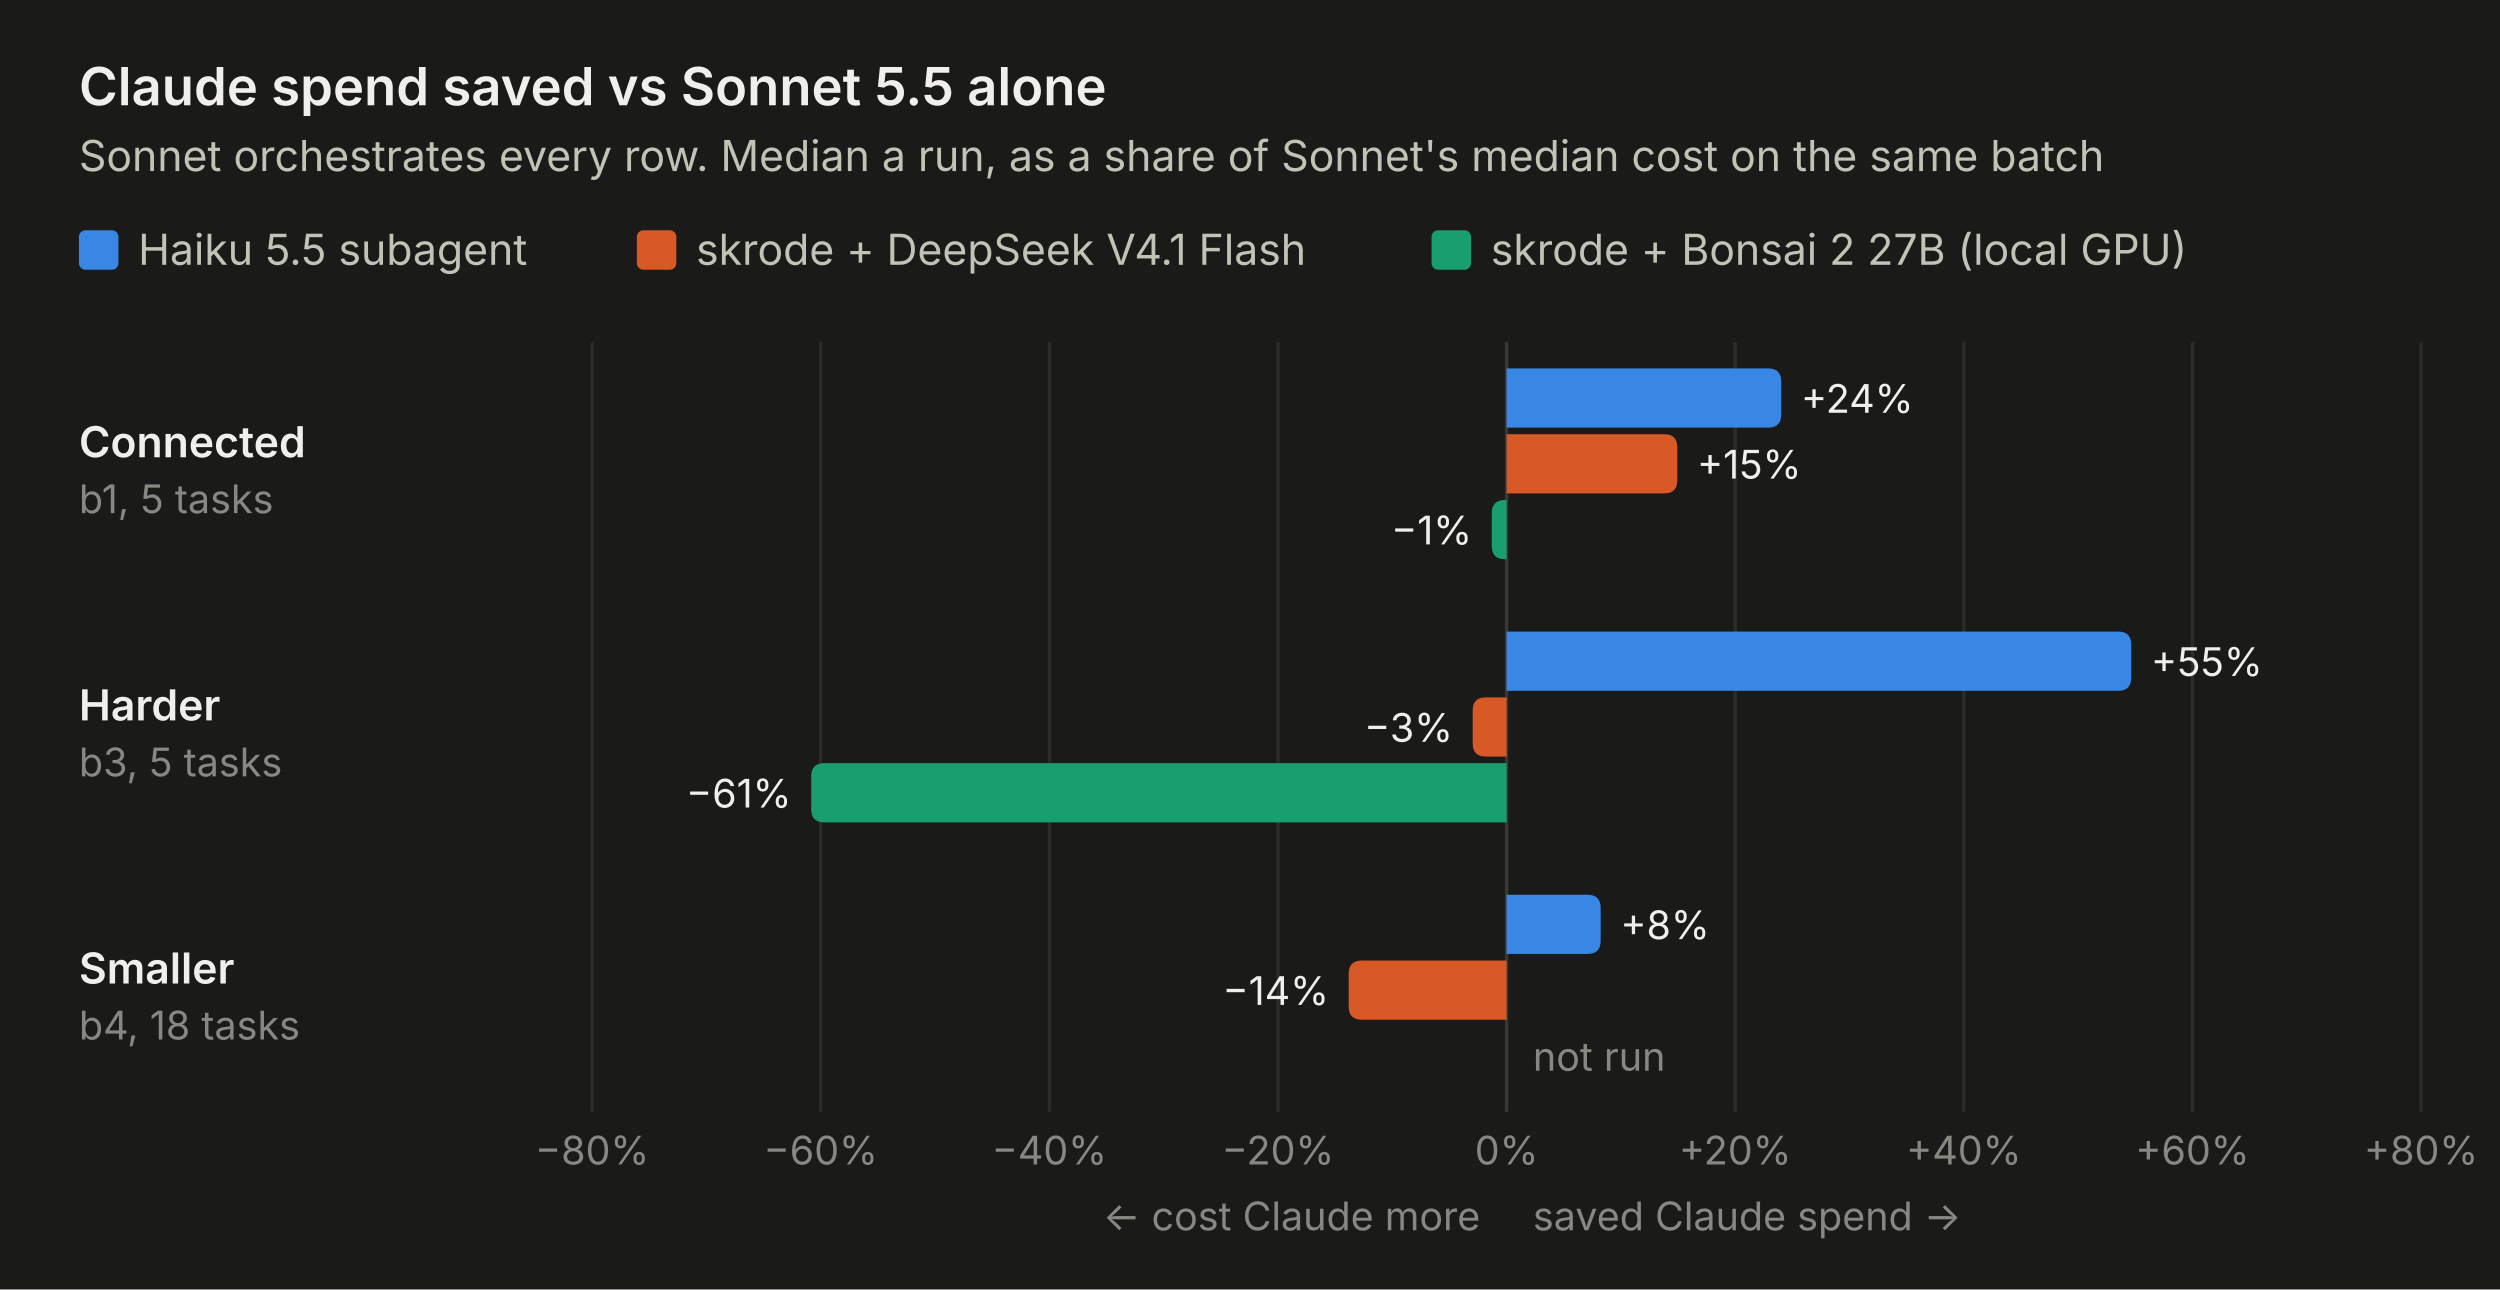
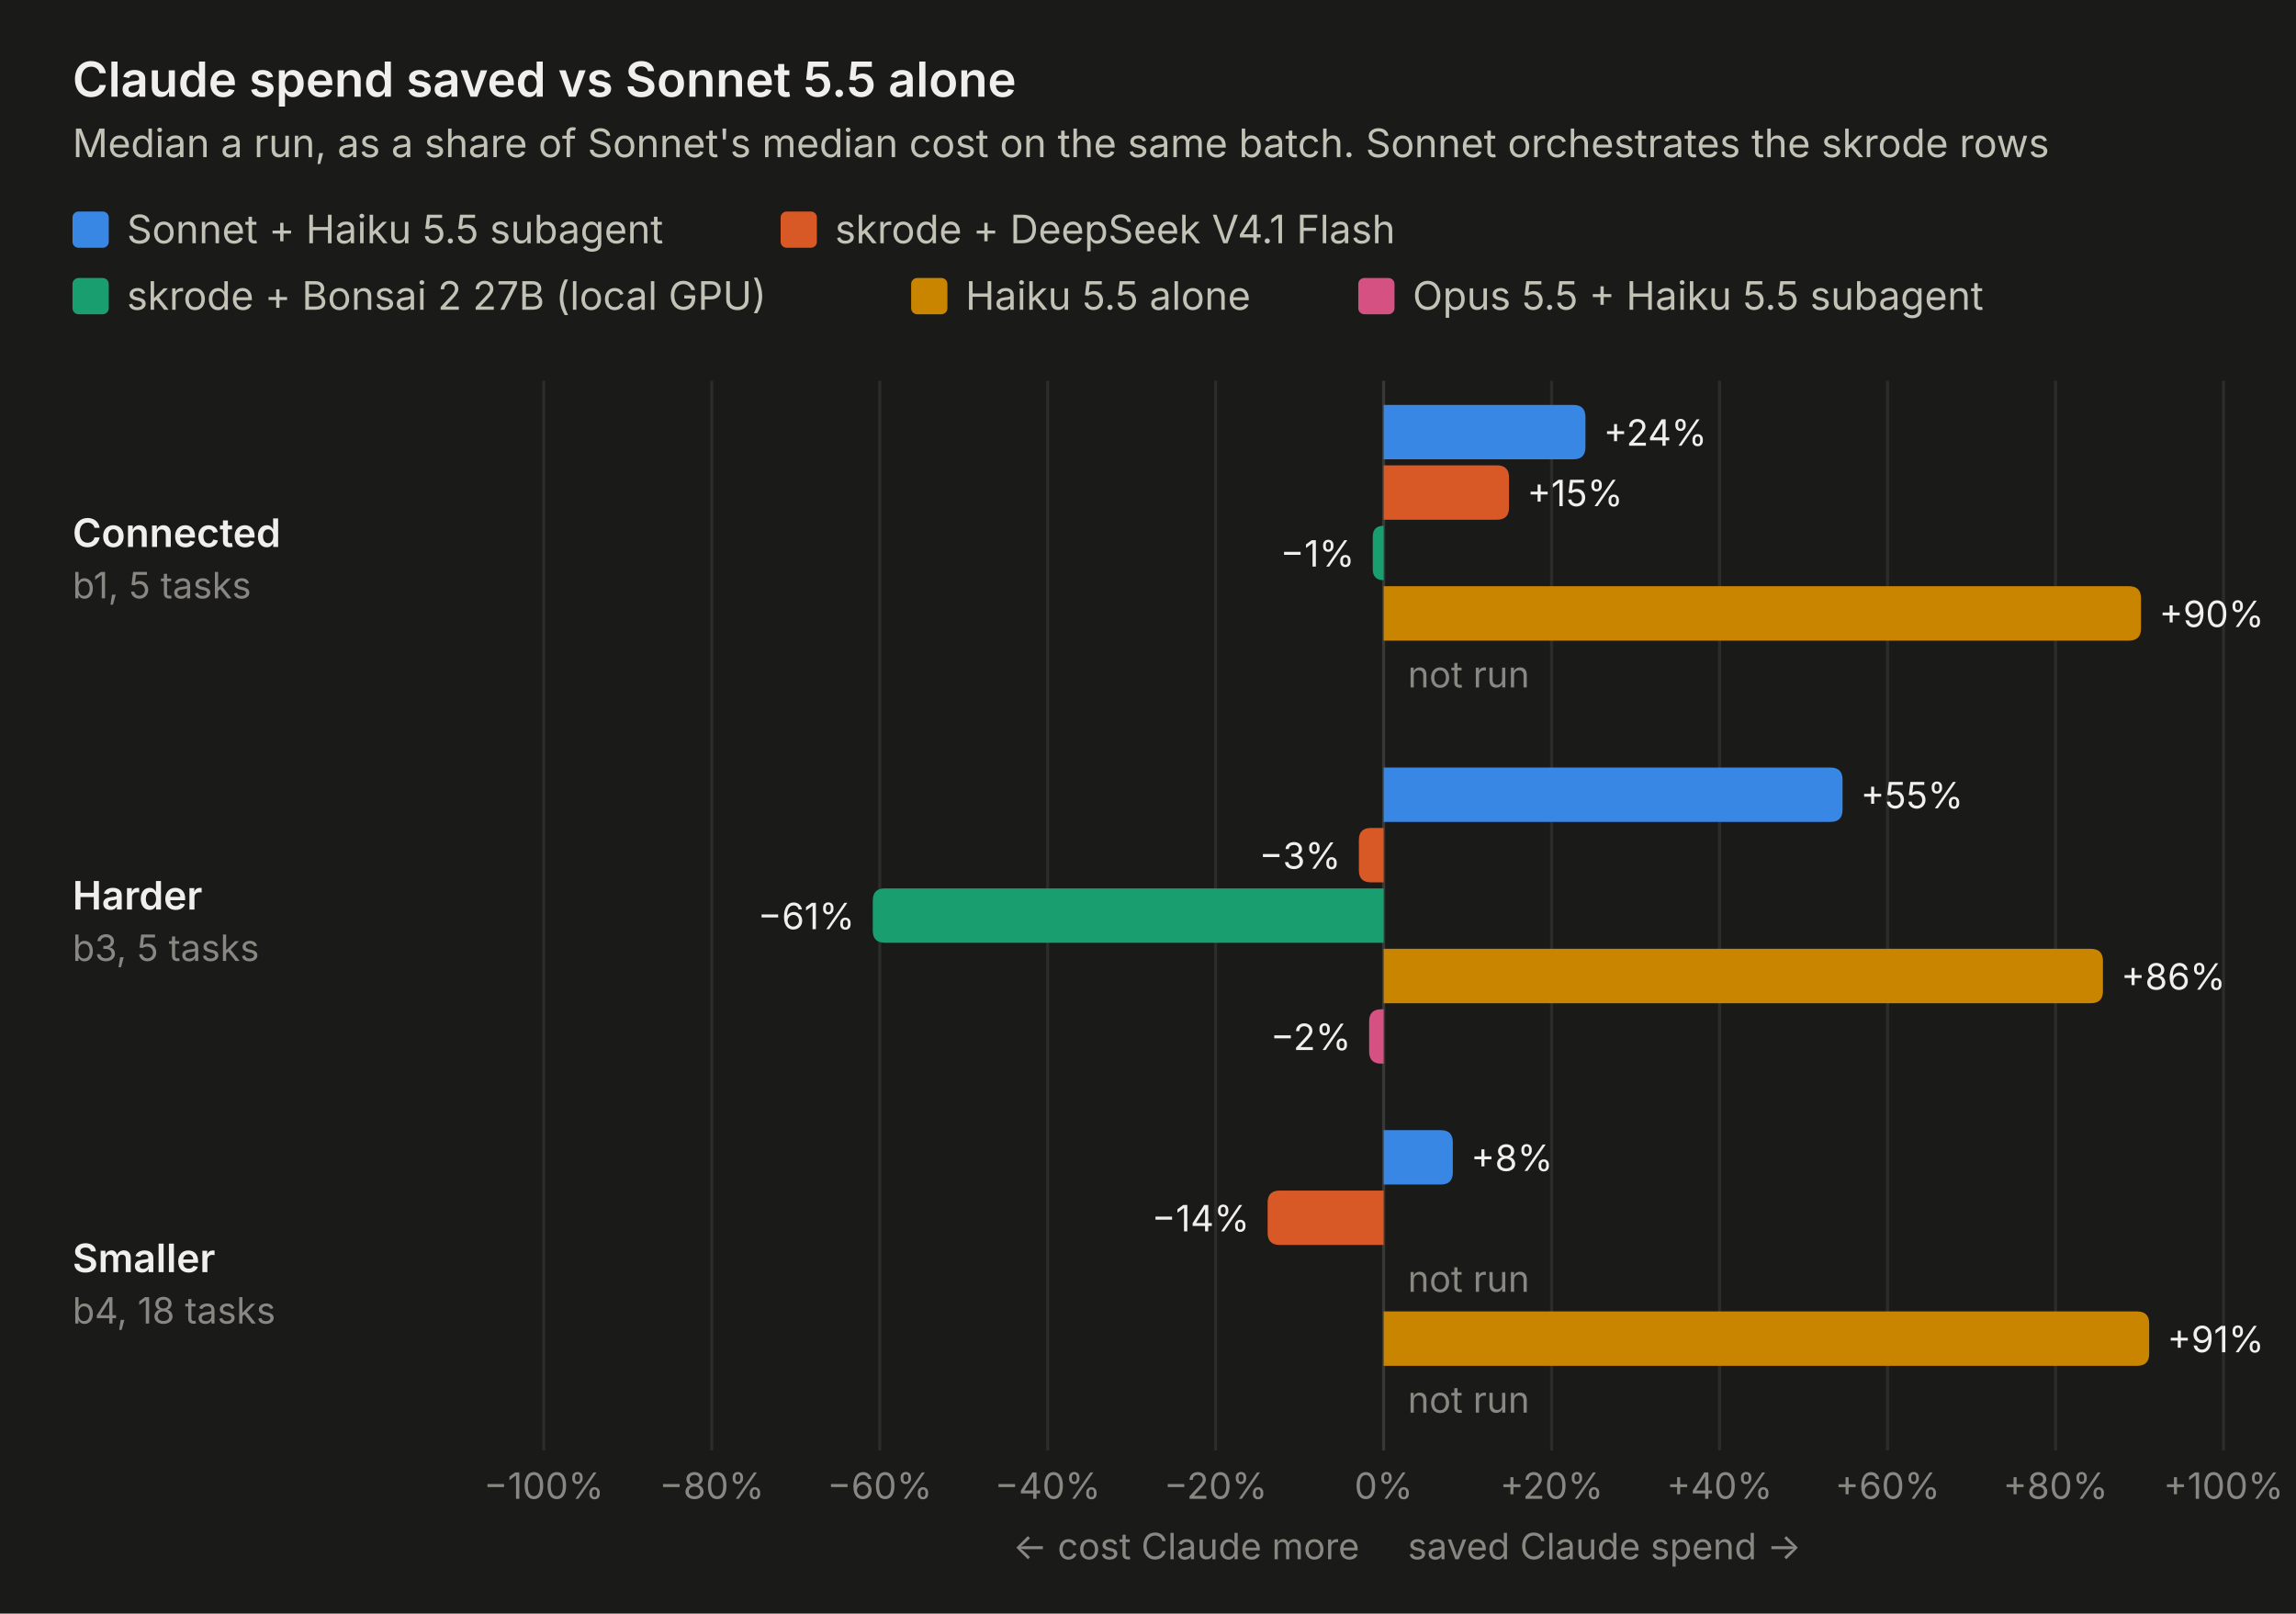
- <svg xmlns="http://www.w3.org/2000/svg" width="760" height="392" viewBox="0 0 760 392" role="img" aria-labelledby="title desc" font-family="system-ui, -apple-system, 'Segoe UI', sans-serif">
-   <rect width="760" height="392" fill="#1a1a19" />
+ <svg xmlns="http://www.w3.org/2000/svg" width="760" height="534" viewBox="0 0 760 534" role="img" aria-labelledby="title desc" font-family="system-ui, -apple-system, 'Segoe UI', sans-serif">
+   <rect width="760" height="534" fill="#1a1a19" />
  <text x="24.0" y="32.0" fill="#f0efec" font-size="16" font-weight="600" text-anchor="start">Claude spend saved vs Sonnet 5.5 alone</text>
-   <text x="24.0" y="52.0" fill="#c3c2b7" font-size="13" font-weight="400" text-anchor="start">Sonnet orchestrates every row. Median a run, as a share of Sonnet's median cost on the same batch</text>
+   <text x="24.0" y="52.0" fill="#c3c2b7" font-size="13" font-weight="400" text-anchor="start">Median a run, as a share of Sonnet's median cost on the same batch. Sonnet orchestrates the skrode rows</text>
  <rect x="24.0" y="70" width="12" height="12" rx="2" fill="#3987e5" />
-   <text x="42.0" y="80.5" fill="#c3c2b7" font-size="13" font-weight="400" text-anchor="start">Haiku 5.5 subagent</text>
-   <rect x="193.6" y="70" width="12" height="12" rx="2" fill="#d95926" />
-   <text x="211.6" y="80.5" fill="#c3c2b7" font-size="13" font-weight="400" text-anchor="start">skrode + DeepSeek V4.1 Flash</text>
-   <rect x="435.2" y="70" width="12" height="12" rx="2" fill="#199e70" />
-   <text x="453.2" y="80.5" fill="#c3c2b7" font-size="13" font-weight="400" text-anchor="start">skrode + Bonsai 2 27B (local GPU)</text>
-   <line x1="180.0" y1="104" x2="180.0" y2="338" stroke="#2c2c2a" stroke-width="1" />
-   <text x="180.0" y="354.0" fill="#898781" font-size="12" font-weight="400" text-anchor="middle">−80%</text>
-   <line x1="249.5" y1="104" x2="249.5" y2="338" stroke="#2c2c2a" stroke-width="1" />
-   <text x="249.5" y="354.0" fill="#898781" font-size="12" font-weight="400" text-anchor="middle">−60%</text>
-   <line x1="319.0" y1="104" x2="319.0" y2="338" stroke="#2c2c2a" stroke-width="1" />
-   <text x="319.0" y="354.0" fill="#898781" font-size="12" font-weight="400" text-anchor="middle">−40%</text>
-   <line x1="388.5" y1="104" x2="388.5" y2="338" stroke="#2c2c2a" stroke-width="1" />
-   <text x="388.5" y="354.0" fill="#898781" font-size="12" font-weight="400" text-anchor="middle">−20%</text>
-   <line x1="458.0" y1="104" x2="458.0" y2="338" stroke="#383835" stroke-width="1" />
-   <text x="458.0" y="354.0" fill="#898781" font-size="12" font-weight="400" text-anchor="middle">0%</text>
-   <line x1="527.5" y1="104" x2="527.5" y2="338" stroke="#2c2c2a" stroke-width="1" />
-   <text x="527.5" y="354.0" fill="#898781" font-size="12" font-weight="400" text-anchor="middle">+20%</text>
-   <line x1="597.0" y1="104" x2="597.0" y2="338" stroke="#2c2c2a" stroke-width="1" />
-   <text x="597.0" y="354.0" fill="#898781" font-size="12" font-weight="400" text-anchor="middle">+40%</text>
-   <line x1="666.5" y1="104" x2="666.5" y2="338" stroke="#2c2c2a" stroke-width="1" />
-   <text x="666.5" y="354.0" fill="#898781" font-size="12" font-weight="400" text-anchor="middle">+60%</text>
-   <line x1="736.0" y1="104" x2="736.0" y2="338" stroke="#2c2c2a" stroke-width="1" />
-   <text x="736.0" y="354.0" fill="#898781" font-size="12" font-weight="400" text-anchor="middle">+80%</text>
-   <text x="450.0" y="374.0" fill="#898781" font-size="12" font-weight="400" text-anchor="end">← cost Claude more</text>
-   <text x="466.0" y="374.0" fill="#898781" font-size="12" font-weight="400" text-anchor="start">saved Claude spend →</text>
-   <text x="24.0" y="139.0" fill="#f0efec" font-size="13" font-weight="600" text-anchor="start">Connected</text>
-   <text x="24.0" y="156.0" fill="#898781" font-size="12" font-weight="400" text-anchor="start">b1, 5 tasks</text>
-   <path d="M458.0,112.0H537.5Q541.5,112.0 541.5,116.0V126.0Q541.5,130.0 537.5,130.0H458.0Z" fill="#3987e5" />
-   <text x="547.5" y="125.5" fill="#f0efec" font-size="12" font-weight="400" text-anchor="start">+24%</text>
-   <path d="M458.0,132.0H505.9Q509.9,132.0 509.9,136.0V146.0Q509.9,150.0 505.9,150.0H458.0Z" fill="#d95926" />
-   <text x="515.9" y="145.5" fill="#f0efec" font-size="12" font-weight="400" text-anchor="start">+15%</text>
-   <path d="M458.0,152.0H457.5Q453.5,152.0 453.5,156.0V166.0Q453.5,170.0 457.5,170.0H458.0Z" fill="#199e70" />
-   <text x="447.5" y="165.5" fill="#f0efec" font-size="12" font-weight="400" text-anchor="end">−1%</text>
-   <text x="24.0" y="219.0" fill="#f0efec" font-size="13" font-weight="600" text-anchor="start">Harder</text>
-   <text x="24.0" y="236.0" fill="#898781" font-size="12" font-weight="400" text-anchor="start">b3, 5 tasks</text>
-   <path d="M458.0,192.0H643.9Q647.9,192.0 647.9,196.0V206.0Q647.9,210.0 643.9,210.0H458.0Z" fill="#3987e5" />
-   <text x="653.9" y="205.5" fill="#f0efec" font-size="12" font-weight="400" text-anchor="start">+55%</text>
-   <path d="M458.0,212.0H451.7Q447.7,212.0 447.7,216.0V226.0Q447.7,230.0 451.7,230.0H458.0Z" fill="#d95926" />
-   <text x="441.7" y="225.5" fill="#f0efec" font-size="12" font-weight="400" text-anchor="end">−3%</text>
-   <path d="M458.0,232.0H250.6Q246.6,232.0 246.6,236.0V246.0Q246.6,250.0 250.6,250.0H458.0Z" fill="#199e70" />
-   <text x="240.6" y="245.5" fill="#f0efec" font-size="12" font-weight="400" text-anchor="end">−61%</text>
-   <text x="24.0" y="299.0" fill="#f0efec" font-size="13" font-weight="600" text-anchor="start">Smaller</text>
-   <text x="24.0" y="316.0" fill="#898781" font-size="12" font-weight="400" text-anchor="start">b4, 18 tasks</text>
-   <path d="M458.0,272.0H482.6Q486.6,272.0 486.6,276.0V286.0Q486.6,290.0 482.6,290.0H458.0Z" fill="#3987e5" />
-   <text x="492.6" y="285.5" fill="#f0efec" font-size="12" font-weight="400" text-anchor="start">+8%</text>
-   <path d="M458.0,292.0H414.0Q410.0,292.0 410.0,296.0V306.0Q410.0,310.0 414.0,310.0H458.0Z" fill="#d95926" />
-   <text x="404.0" y="305.5" fill="#f0efec" font-size="12" font-weight="400" text-anchor="end">−14%</text>
-   <text x="466.0" y="325.5" fill="#898781" font-size="12" font-weight="400" text-anchor="start">not run</text>
+   <text x="42.0" y="80.5" fill="#c3c2b7" font-size="13" font-weight="400" text-anchor="start">Sonnet + Haiku 5.5 subagent</text>
+   <rect x="258.4" y="70" width="12" height="12" rx="2" fill="#d95926" />
+   <text x="276.4" y="80.5" fill="#c3c2b7" font-size="13" font-weight="400" text-anchor="start">skrode + DeepSeek V4.1 Flash</text>
+   <rect x="24.0" y="92" width="12" height="12" rx="2" fill="#199e70" />
+   <text x="42.0" y="102.5" fill="#c3c2b7" font-size="13" font-weight="400" text-anchor="start">skrode + Bonsai 2 27B (local GPU)</text>
+   <rect x="301.6" y="92" width="12" height="12" rx="2" fill="#c98500" />
+   <text x="319.6" y="102.5" fill="#c3c2b7" font-size="13" font-weight="400" text-anchor="start">Haiku 5.5 alone</text>
+   <rect x="449.6" y="92" width="12" height="12" rx="2" fill="#d55181" />
+   <text x="467.6" y="102.5" fill="#c3c2b7" font-size="13" font-weight="400" text-anchor="start">Opus 5.5 + Haiku 5.5 subagent</text>
+   <line x1="180.0" y1="126" x2="180.0" y2="480" stroke="#2c2c2a" stroke-width="1" />
+   <text x="180.0" y="496.0" fill="#898781" font-size="12" font-weight="400" text-anchor="middle">−100%</text>
+   <line x1="235.6" y1="126" x2="235.6" y2="480" stroke="#2c2c2a" stroke-width="1" />
+   <text x="235.6" y="496.0" fill="#898781" font-size="12" font-weight="400" text-anchor="middle">−80%</text>
+   <line x1="291.2" y1="126" x2="291.2" y2="480" stroke="#2c2c2a" stroke-width="1" />
+   <text x="291.2" y="496.0" fill="#898781" font-size="12" font-weight="400" text-anchor="middle">−60%</text>
+   <line x1="346.8" y1="126" x2="346.8" y2="480" stroke="#2c2c2a" stroke-width="1" />
+   <text x="346.8" y="496.0" fill="#898781" font-size="12" font-weight="400" text-anchor="middle">−40%</text>
+   <line x1="402.4" y1="126" x2="402.4" y2="480" stroke="#2c2c2a" stroke-width="1" />
+   <text x="402.4" y="496.0" fill="#898781" font-size="12" font-weight="400" text-anchor="middle">−20%</text>
+   <line x1="458.0" y1="126" x2="458.0" y2="480" stroke="#383835" stroke-width="1" />
+   <text x="458.0" y="496.0" fill="#898781" font-size="12" font-weight="400" text-anchor="middle">0%</text>
+   <line x1="513.6" y1="126" x2="513.6" y2="480" stroke="#2c2c2a" stroke-width="1" />
+   <text x="513.6" y="496.0" fill="#898781" font-size="12" font-weight="400" text-anchor="middle">+20%</text>
+   <line x1="569.2" y1="126" x2="569.2" y2="480" stroke="#2c2c2a" stroke-width="1" />
+   <text x="569.2" y="496.0" fill="#898781" font-size="12" font-weight="400" text-anchor="middle">+40%</text>
+   <line x1="624.8" y1="126" x2="624.8" y2="480" stroke="#2c2c2a" stroke-width="1" />
+   <text x="624.8" y="496.0" fill="#898781" font-size="12" font-weight="400" text-anchor="middle">+60%</text>
+   <line x1="680.4" y1="126" x2="680.4" y2="480" stroke="#2c2c2a" stroke-width="1" />
+   <text x="680.4" y="496.0" fill="#898781" font-size="12" font-weight="400" text-anchor="middle">+80%</text>
+   <line x1="736.0" y1="126" x2="736.0" y2="480" stroke="#2c2c2a" stroke-width="1" />
+   <text x="736.0" y="496.0" fill="#898781" font-size="12" font-weight="400" text-anchor="middle">+100%</text>
+   <text x="450.0" y="516.0" fill="#898781" font-size="12" font-weight="400" text-anchor="end">← cost Claude more</text>
+   <text x="466.0" y="516.0" fill="#898781" font-size="12" font-weight="400" text-anchor="start">saved Claude spend →</text>
+   <text x="24.0" y="181.0" fill="#f0efec" font-size="13" font-weight="600" text-anchor="start">Connected</text>
+   <text x="24.0" y="198.0" fill="#898781" font-size="12" font-weight="400" text-anchor="start">b1, 5 tasks</text>
+   <path d="M458.0,134.0H520.8Q524.8,134.0 524.8,138.0V148.0Q524.8,152.0 520.8,152.0H458.0Z" fill="#3987e5" />
+   <text x="530.8" y="147.5" fill="#f0efec" font-size="12" font-weight="400" text-anchor="start">+24%</text>
+   <path d="M458.0,154.0H495.5Q499.5,154.0 499.5,158.0V168.0Q499.5,172.0 495.5,172.0H458.0Z" fill="#d95926" />
+   <text x="505.5" y="167.5" fill="#f0efec" font-size="12" font-weight="400" text-anchor="start">+15%</text>
+   <path d="M458.0,174.0H458.0Q454.4,174.0 454.4,177.6V188.4Q454.4,192.0 458.0,192.0H458.0Z" fill="#199e70" />
+   <text x="448.4" y="187.5" fill="#f0efec" font-size="12" font-weight="400" text-anchor="end">−1%</text>
+   <path d="M458.0,194.0H704.7Q708.7,194.0 708.7,198.0V208.0Q708.7,212.0 704.7,212.0H458.0Z" fill="#c98500" />
+   <text x="714.7" y="207.5" fill="#f0efec" font-size="12" font-weight="400" text-anchor="start">+90%</text>
+   <text x="466.0" y="227.5" fill="#898781" font-size="12" font-weight="400" text-anchor="start">not run</text>
+   <text x="24.0" y="301.0" fill="#f0efec" font-size="13" font-weight="600" text-anchor="start">Harder</text>
+   <text x="24.0" y="318.0" fill="#898781" font-size="12" font-weight="400" text-anchor="start">b3, 5 tasks</text>
+   <path d="M458.0,254.0H605.9Q609.9,254.0 609.9,258.0V268.0Q609.9,272.0 605.9,272.0H458.0Z" fill="#3987e5" />
+   <text x="615.9" y="267.5" fill="#f0efec" font-size="12" font-weight="400" text-anchor="start">+55%</text>
+   <path d="M458.0,274.0H453.8Q449.8,274.0 449.8,278.0V288.0Q449.8,292.0 453.8,292.0H458.0Z" fill="#d95926" />
+   <text x="443.8" y="287.5" fill="#f0efec" font-size="12" font-weight="400" text-anchor="end">−3%</text>
+   <path d="M458.0,294.0H292.9Q288.9,294.0 288.9,298.0V308.0Q288.9,312.0 292.9,312.0H458.0Z" fill="#199e70" />
+   <text x="282.9" y="307.5" fill="#f0efec" font-size="12" font-weight="400" text-anchor="end">−61%</text>
+   <path d="M458.0,314.0H692.1Q696.1,314.0 696.1,318.0V328.0Q696.1,332.0 692.1,332.0H458.0Z" fill="#c98500" />
+   <text x="702.1" y="327.5" fill="#f0efec" font-size="12" font-weight="400" text-anchor="start">+86%</text>
+   <path d="M458.0,334.0H457.2Q453.2,334.0 453.2,338.0V348.0Q453.2,352.0 457.2,352.0H458.0Z" fill="#d55181" />
+   <text x="447.2" y="347.5" fill="#f0efec" font-size="12" font-weight="400" text-anchor="end">−2%</text>
+   <text x="24.0" y="421.0" fill="#f0efec" font-size="13" font-weight="600" text-anchor="start">Smaller</text>
+   <text x="24.0" y="438.0" fill="#898781" font-size="12" font-weight="400" text-anchor="start">b4, 18 tasks</text>
+   <path d="M458.0,374.0H476.9Q480.9,374.0 480.9,378.0V388.0Q480.9,392.0 476.9,392.0H458.0Z" fill="#3987e5" />
+   <text x="486.9" y="387.5" fill="#f0efec" font-size="12" font-weight="400" text-anchor="start">+8%</text>
+   <path d="M458.0,394.0H423.6Q419.6,394.0 419.6,398.0V408.0Q419.6,412.0 423.6,412.0H458.0Z" fill="#d95926" />
+   <text x="413.6" y="407.5" fill="#f0efec" font-size="12" font-weight="400" text-anchor="end">−14%</text>
+   <text x="466.0" y="427.5" fill="#898781" font-size="12" font-weight="400" text-anchor="start">not run</text>
+   <path d="M458.0,434.0H707.4Q711.4,434.0 711.4,438.0V448.0Q711.4,452.0 707.4,452.0H458.0Z" fill="#c98500" />
+   <text x="717.4" y="447.5" fill="#f0efec" font-size="12" font-weight="400" text-anchor="start">+91%</text>
+   <text x="466.0" y="467.5" fill="#898781" font-size="12" font-weight="400" text-anchor="start">not run</text>
</svg>
